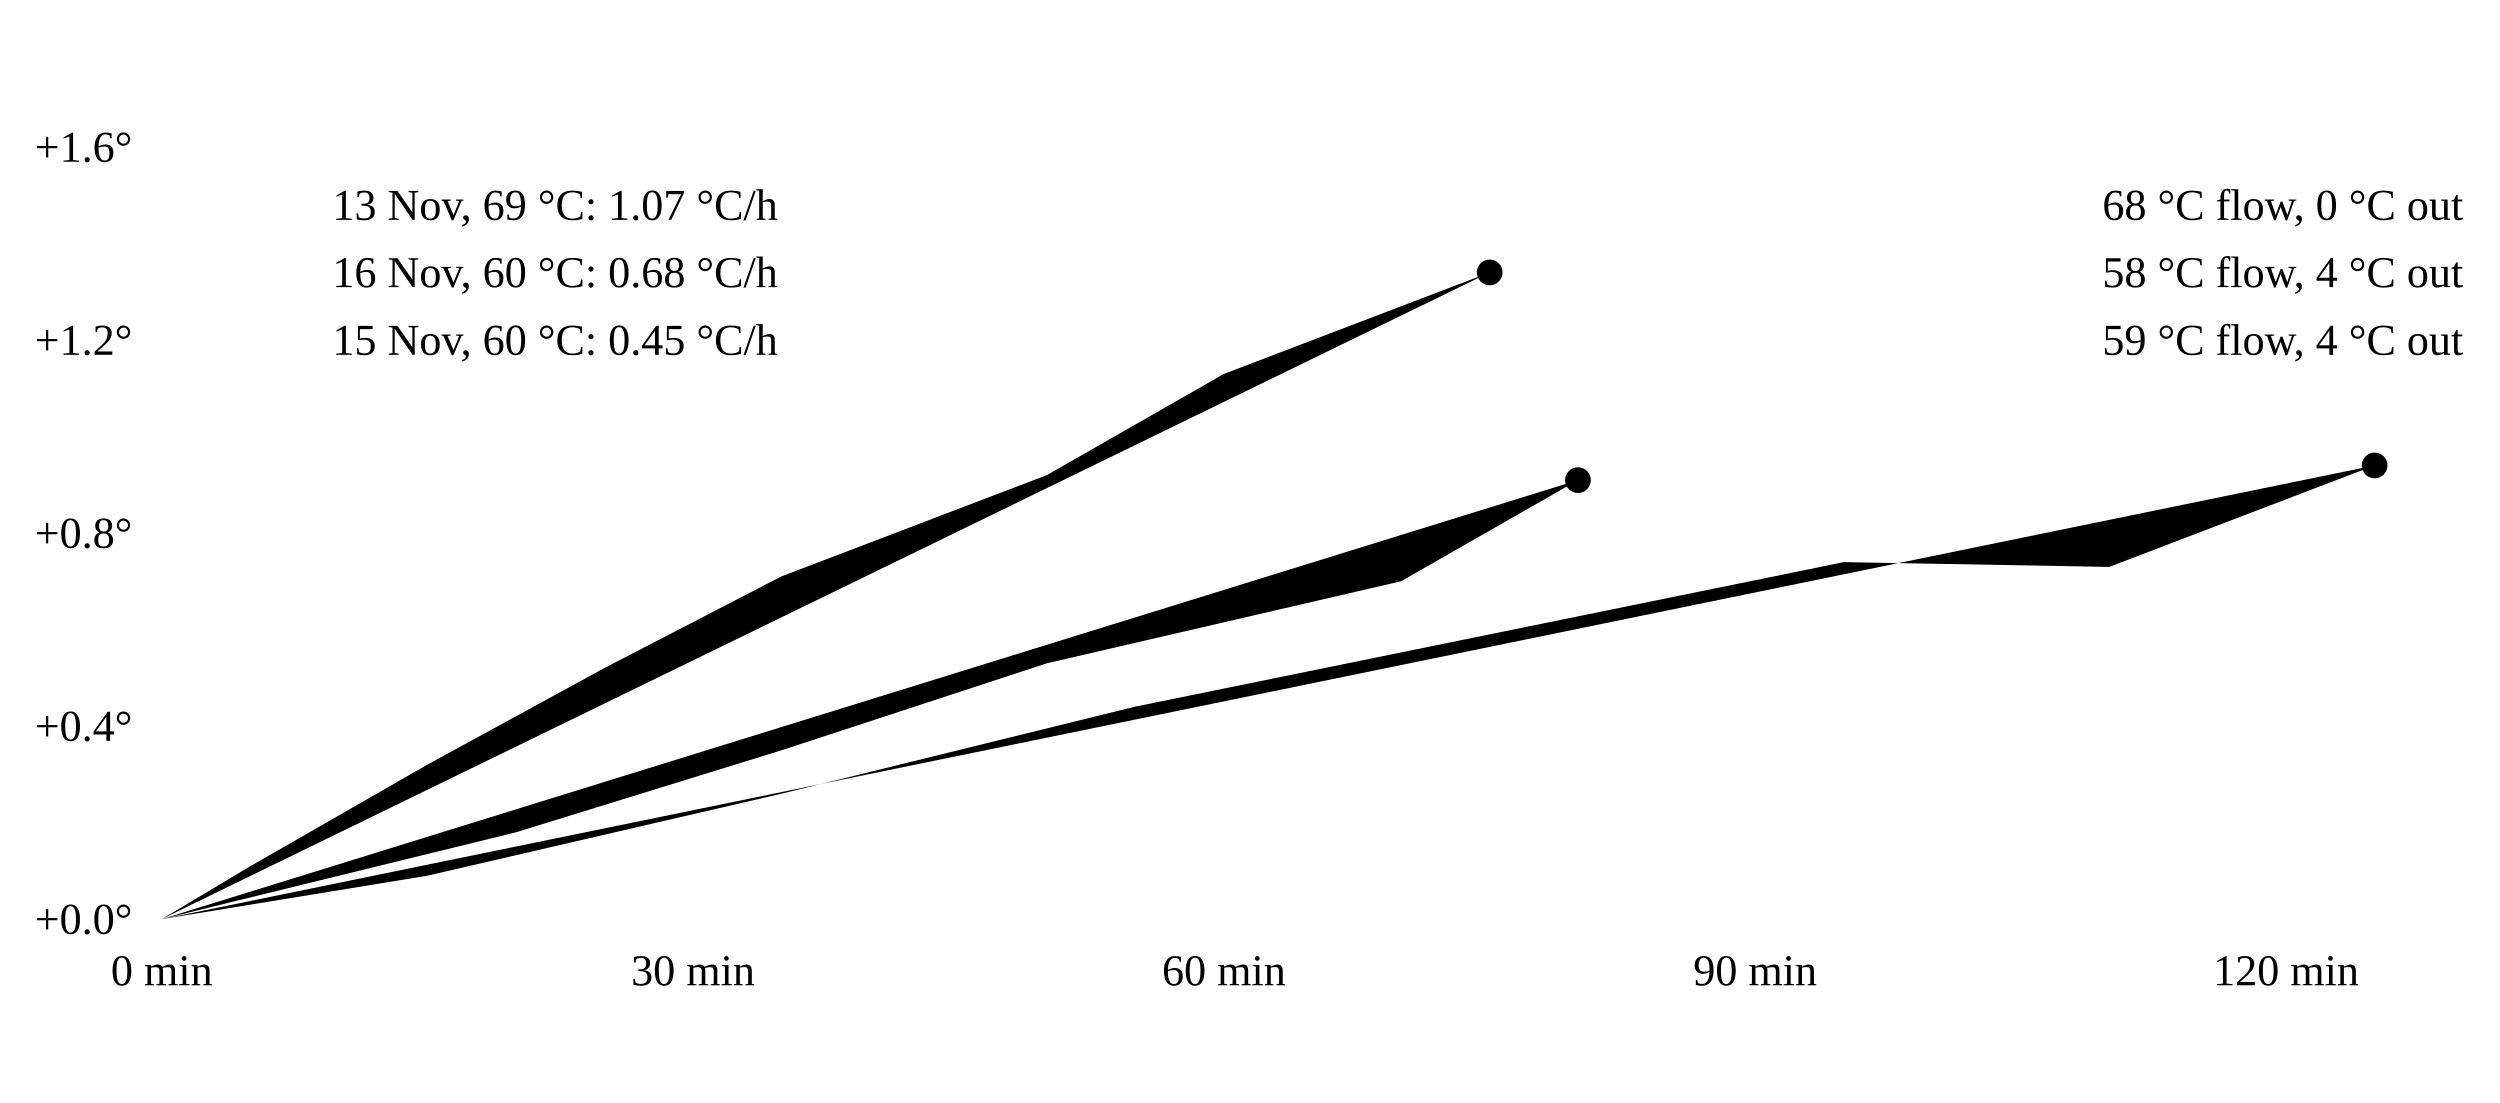
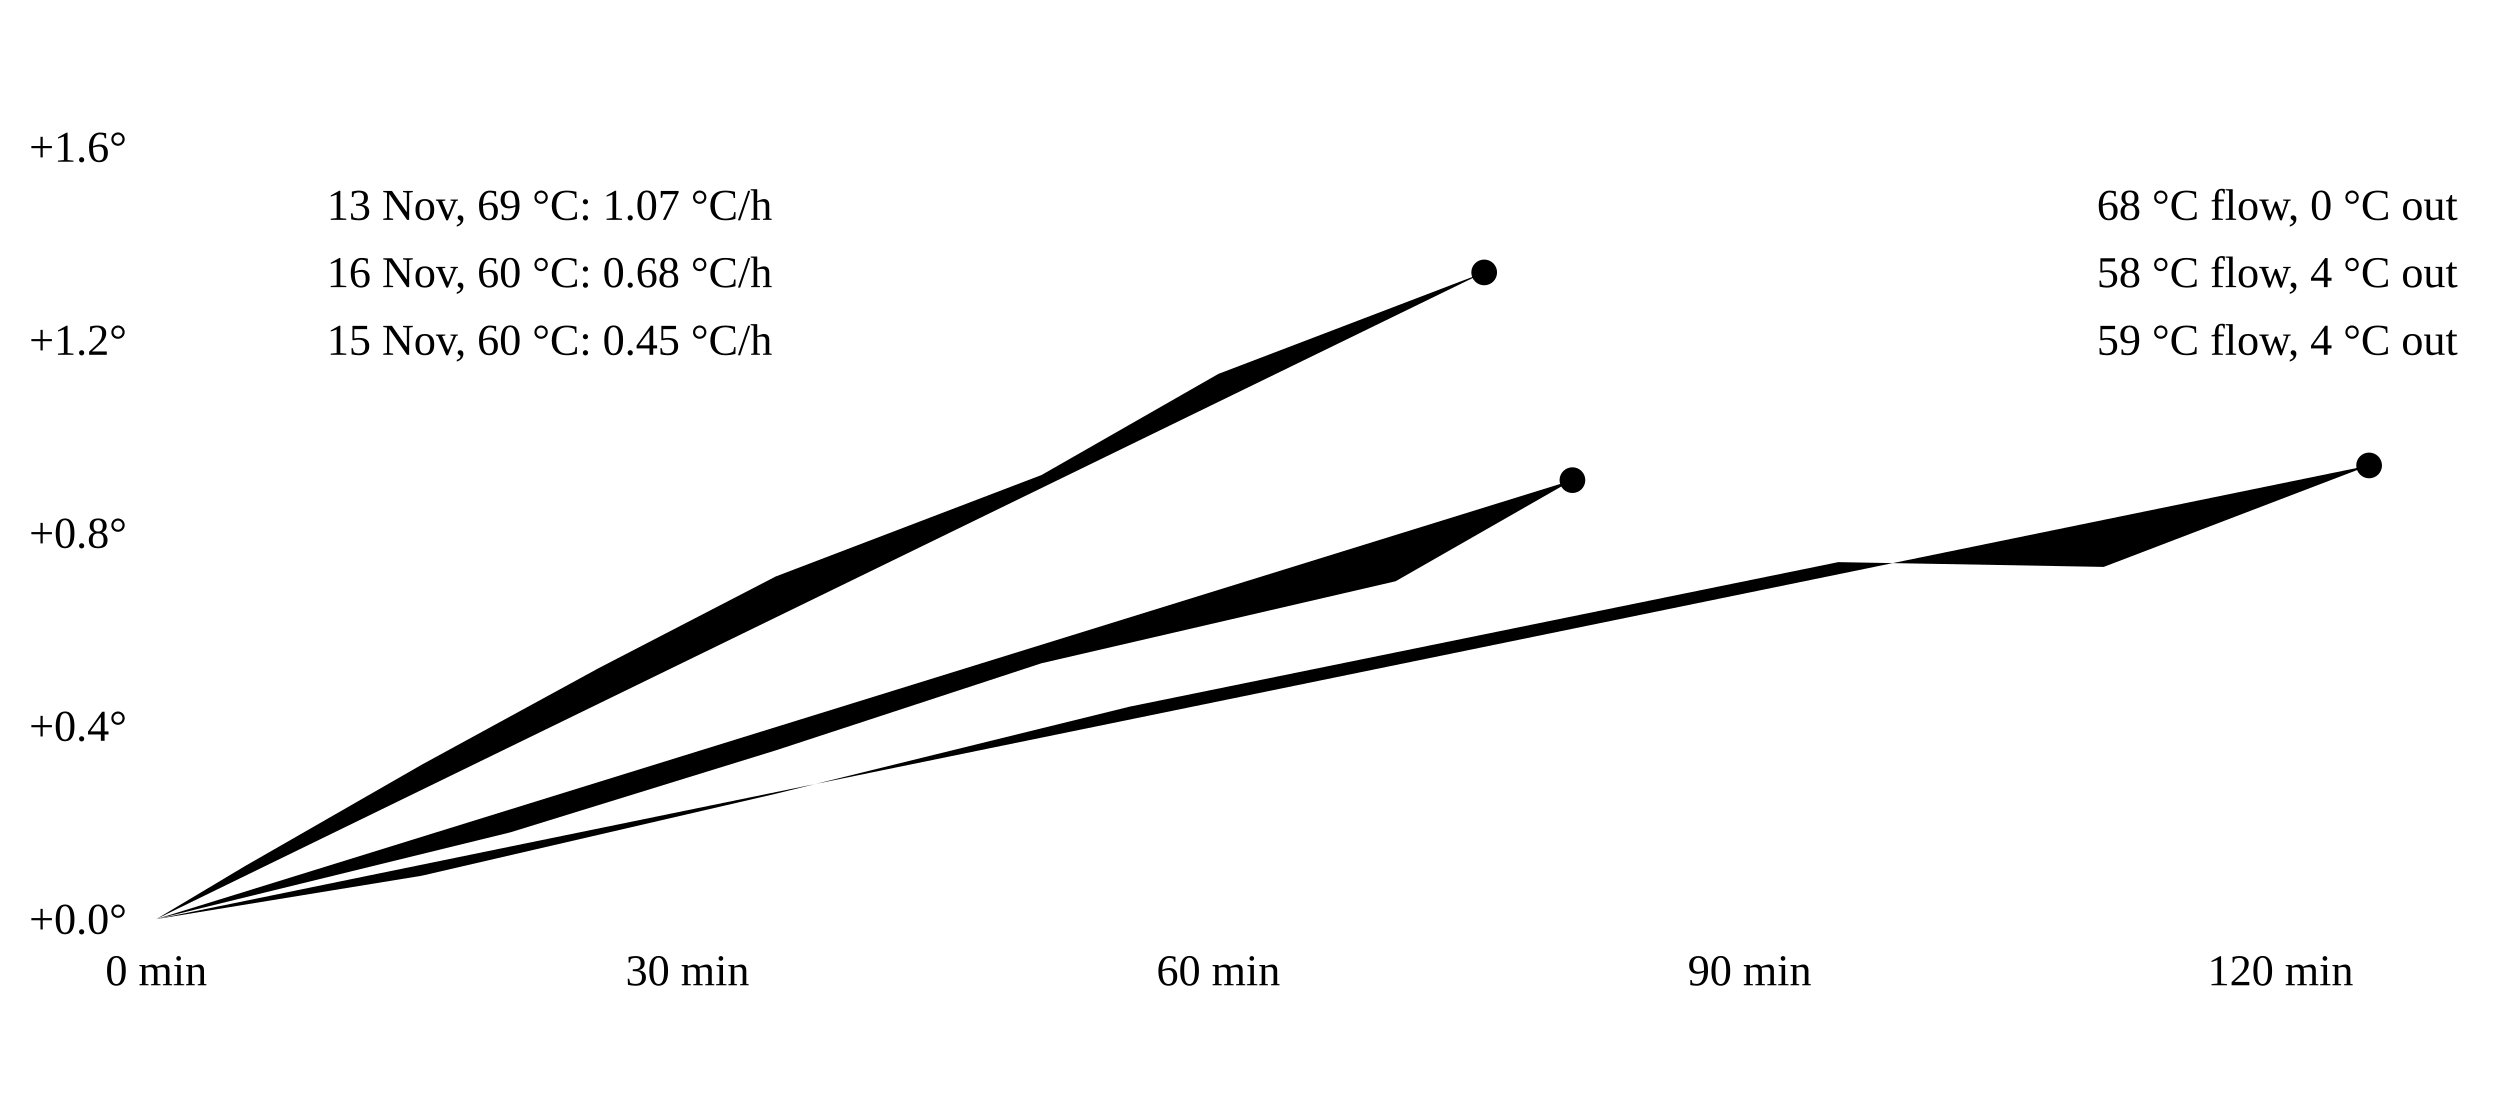
- <svg xmlns="http://www.w3.org/2000/svg" viewBox="0 0 680 300" role="img" aria-labelledby="heatup-t heatup-d">
+ <svg xmlns="http://www.w3.org/2000/svg" viewBox="1.5 0 680 300" role="img" aria-labelledby="heatup-t heatup-d">
  <line x1="44.0" y1="250.0" x2="670.0" y2="250.0" class="grid" />
  <text x="36.0" y="254.0" text-anchor="end" class="tick">+0.0°</text>
  <line x1="44.0" y1="197.5" x2="670.0" y2="197.5" class="grid" />
  <text x="36.0" y="201.5" text-anchor="end" class="tick">+0.4°</text>
  <line x1="44.0" y1="145.0" x2="670.0" y2="145.0" class="grid" />
  <text x="36.0" y="149.0" text-anchor="end" class="tick">+0.8°</text>
  <line x1="44.0" y1="92.5" x2="670.0" y2="92.5" class="grid" />
  <text x="36.0" y="96.5" text-anchor="end" class="tick">+1.2°</text>
  <line x1="44.0" y1="40.0" x2="670.0" y2="40.0" class="grid" />
  <text x="36.0" y="44.0" text-anchor="end" class="tick">+1.6°</text>
  <text x="44.0" y="268.0" text-anchor="middle" class="tick">0 min</text>
  <text x="188.5" y="268.0" text-anchor="middle" class="tick">30 min</text>
  <text x="332.9" y="268.0" text-anchor="middle" class="tick">60 min</text>
  <text x="477.4" y="268.0" text-anchor="middle" class="tick">90 min</text>
  <text x="621.8" y="268.0" text-anchor="middle" class="tick">120 min</text>
  <path d="M44.0,250.0 L68.1,235.6 L116.2,208.0 L164.4,181.7 L212.5,156.8 L284.8,129.2 L332.9,101.7 L405.2,74.1" class="series s-before" />
  <circle cx="405.2" cy="74.1" r="3.5" class="s-before solid" />
  <path d="M58.4,55.8 L82.4,55.8" class="series s-before" />
  <text x="90.4" y="59.8" text-anchor="start" class="label strong s-before-text">13 Nov, 69 °C: 1.07 °C/h</text>
  <text x="670.0" y="59.8" text-anchor="end" class="note">68 °C flow, 0 °C out</text>
  <path d="M44.0,250.0 L140.3,226.4 L212.5,204.1 L284.8,180.4 L381.1,158.1 L429.2,130.6" class="series s-after" />
  <circle cx="429.2" cy="130.6" r="3.5" class="s-after solid" />
  <path d="M58.4,74.1 L82.4,74.1" class="series s-after" />
  <text x="90.4" y="78.1" text-anchor="start" class="label strong s-after-text">16 Nov, 60 °C: 0.68 °C/h</text>
  <text x="670.0" y="78.1" text-anchor="end" class="note">58 °C flow, 4 °C out</text>
  <path d="M44.0,250.0 L116.2,238.2 L212.5,215.9 L308.8,192.2 L501.5,152.9 L573.7,154.2 L645.9,126.6" class="series s-after dashed" />
  <circle cx="645.9" cy="126.6" r="3.5" class="s-after solid" />
  <path d="M58.4,92.5 L82.4,92.5" class="series s-after dashed" />
  <text x="90.4" y="96.5" text-anchor="start" class="label strong s-after-text">15 Nov, 60 °C: 0.45 °C/h</text>
  <text x="670.0" y="96.5" text-anchor="end" class="note">59 °C flow, 4 °C out</text>
</svg>
